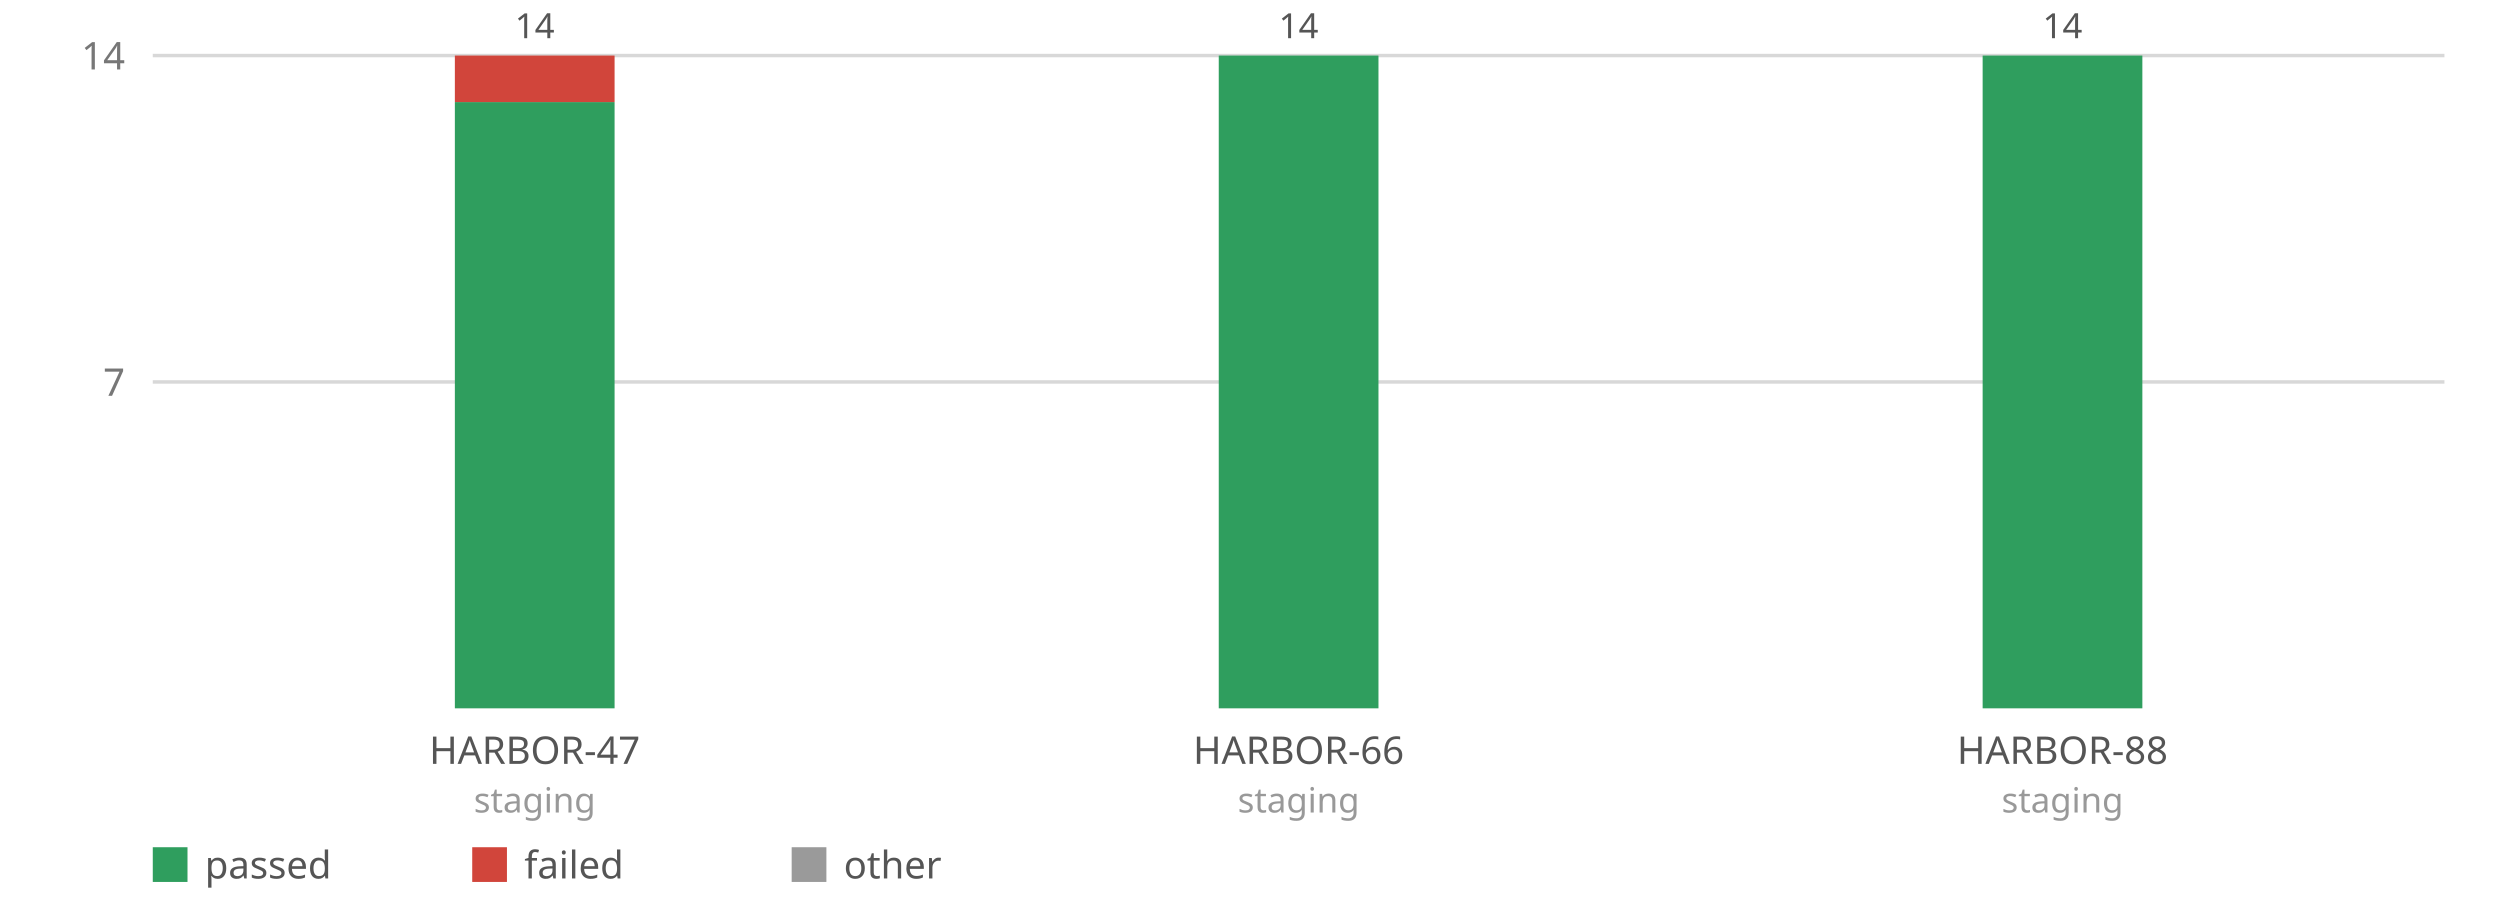
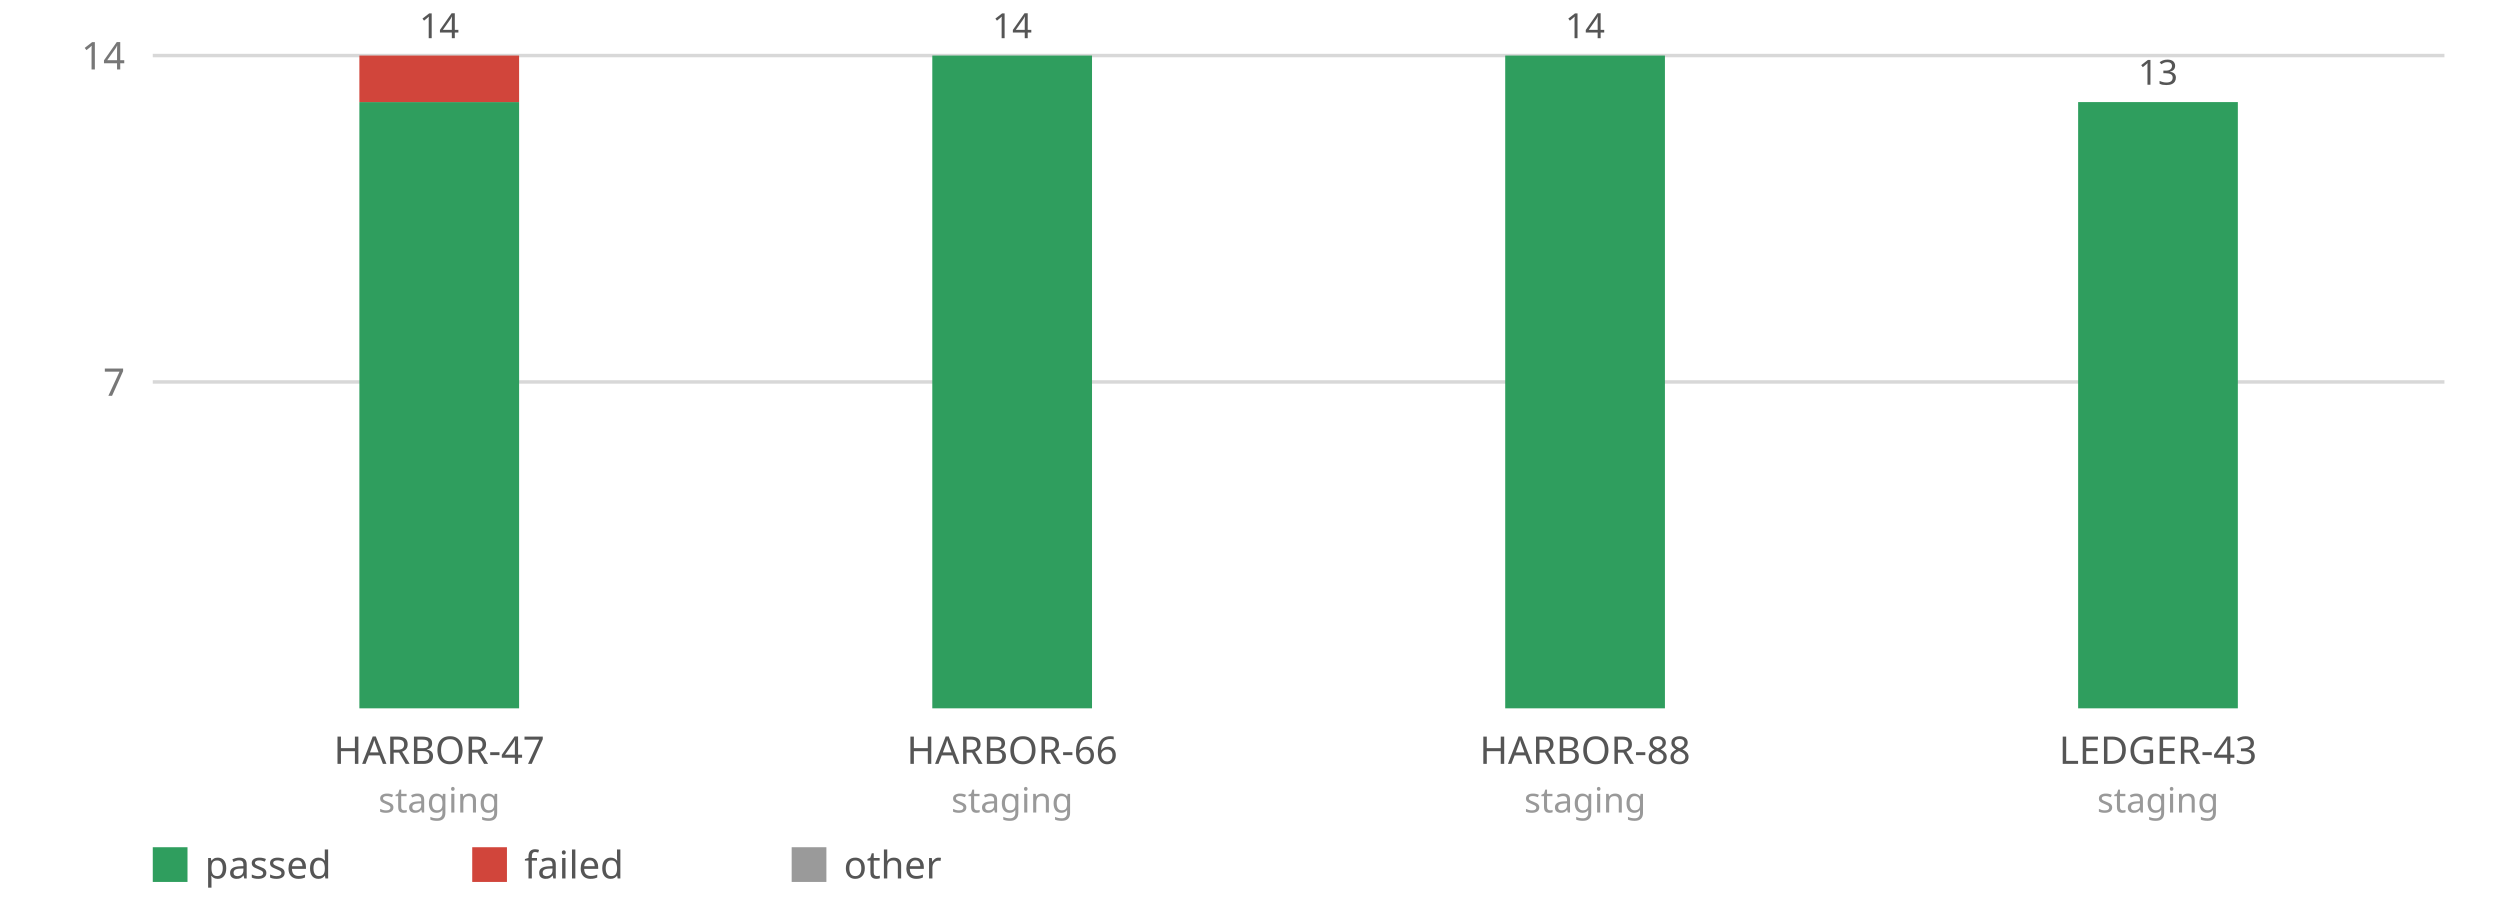
<svg xmlns="http://www.w3.org/2000/svg" viewBox="0 0 720 260" width="720" height="260" font-family="ui-sans-serif, system-ui, sans-serif">
  <rect width="720" height="260" fill="none" />
  <line x1="44" y1="110.0" x2="704" y2="110.0" stroke="#d8d8d8" stroke-width="1" />
  <text x="36" y="114.0" font-size="11" fill="#777" text-anchor="end">7</text>
  <line x1="44" y1="16.0" x2="704" y2="16.0" stroke="#d8d8d8" stroke-width="1" />
  <text x="36" y="20.0" font-size="11" fill="#777" text-anchor="end">14</text>
-   <rect x="131.0" y="29.4" width="46.0" height="174.6" fill="#2f9e5e" />
-   <rect x="131.0" y="16.0" width="46.0" height="13.4" fill="#d1453b" />
-   <text x="154.0" y="220" font-size="11" fill="#555" text-anchor="middle">HARBOR-47</text>
-   <text x="154.0" y="234" font-size="10" fill="#999" text-anchor="middle">staging</text>
-   <text x="154.0" y="11.0" font-size="10" fill="#555" text-anchor="middle">14</text>
-   <rect x="351.0" y="16.0" width="46.0" height="188.0" fill="#2f9e5e" />
-   <text x="374.0" y="220" font-size="11" fill="#555" text-anchor="middle">HARBOR-66</text>
-   <text x="374.0" y="234" font-size="10" fill="#999" text-anchor="middle">staging</text>
-   <text x="374.0" y="11.0" font-size="10" fill="#555" text-anchor="middle">14</text>
-   <rect x="571.0" y="16.0" width="46.0" height="188.0" fill="#2f9e5e" />
-   <text x="594.0" y="220" font-size="11" fill="#555" text-anchor="middle">HARBOR-88</text>
-   <text x="594.0" y="234" font-size="10" fill="#999" text-anchor="middle">staging</text>
-   <text x="594.0" y="11.0" font-size="10" fill="#555" text-anchor="middle">14</text>
+   <rect x="103.5" y="29.4" width="46.0" height="174.6" fill="#2f9e5e" />
+   <rect x="103.5" y="16.0" width="46.0" height="13.4" fill="#d1453b" />
+   <text x="126.5" y="220" font-size="11" fill="#555" text-anchor="middle">HARBOR-47</text>
+   <text x="126.5" y="234" font-size="10" fill="#999" text-anchor="middle">staging</text>
+   <text x="126.5" y="11.0" font-size="10" fill="#555" text-anchor="middle">14</text>
+   <rect x="268.5" y="16.0" width="46.0" height="188.0" fill="#2f9e5e" />
+   <text x="291.5" y="220" font-size="11" fill="#555" text-anchor="middle">HARBOR-66</text>
+   <text x="291.5" y="234" font-size="10" fill="#999" text-anchor="middle">staging</text>
+   <text x="291.5" y="11.0" font-size="10" fill="#555" text-anchor="middle">14</text>
+   <rect x="433.5" y="16.0" width="46.0" height="188.0" fill="#2f9e5e" />
+   <text x="456.5" y="220" font-size="11" fill="#555" text-anchor="middle">HARBOR-88</text>
+   <text x="456.5" y="234" font-size="10" fill="#999" text-anchor="middle">staging</text>
+   <text x="456.5" y="11.0" font-size="10" fill="#555" text-anchor="middle">14</text>
+   <rect x="598.5" y="29.4" width="46.0" height="174.6" fill="#2f9e5e" />
+   <text x="621.5" y="220" font-size="11" fill="#555" text-anchor="middle">LEDGER-43</text>
+   <text x="621.5" y="234" font-size="10" fill="#999" text-anchor="middle">staging</text>
+   <text x="621.5" y="24.4" font-size="10" fill="#555" text-anchor="middle">13</text>
  <rect x="44" y="244" width="10" height="10" fill="#2f9e5e" />
  <text x="59" y="253" font-size="11" fill="#555">passed</text>
  <rect x="136" y="244" width="10" height="10" fill="#d1453b" />
  <text x="151" y="253" font-size="11" fill="#555">failed</text>
  <rect x="228" y="244" width="10" height="10" fill="#9a9a9a" />
  <text x="243" y="253" font-size="11" fill="#555">other</text>
</svg>
